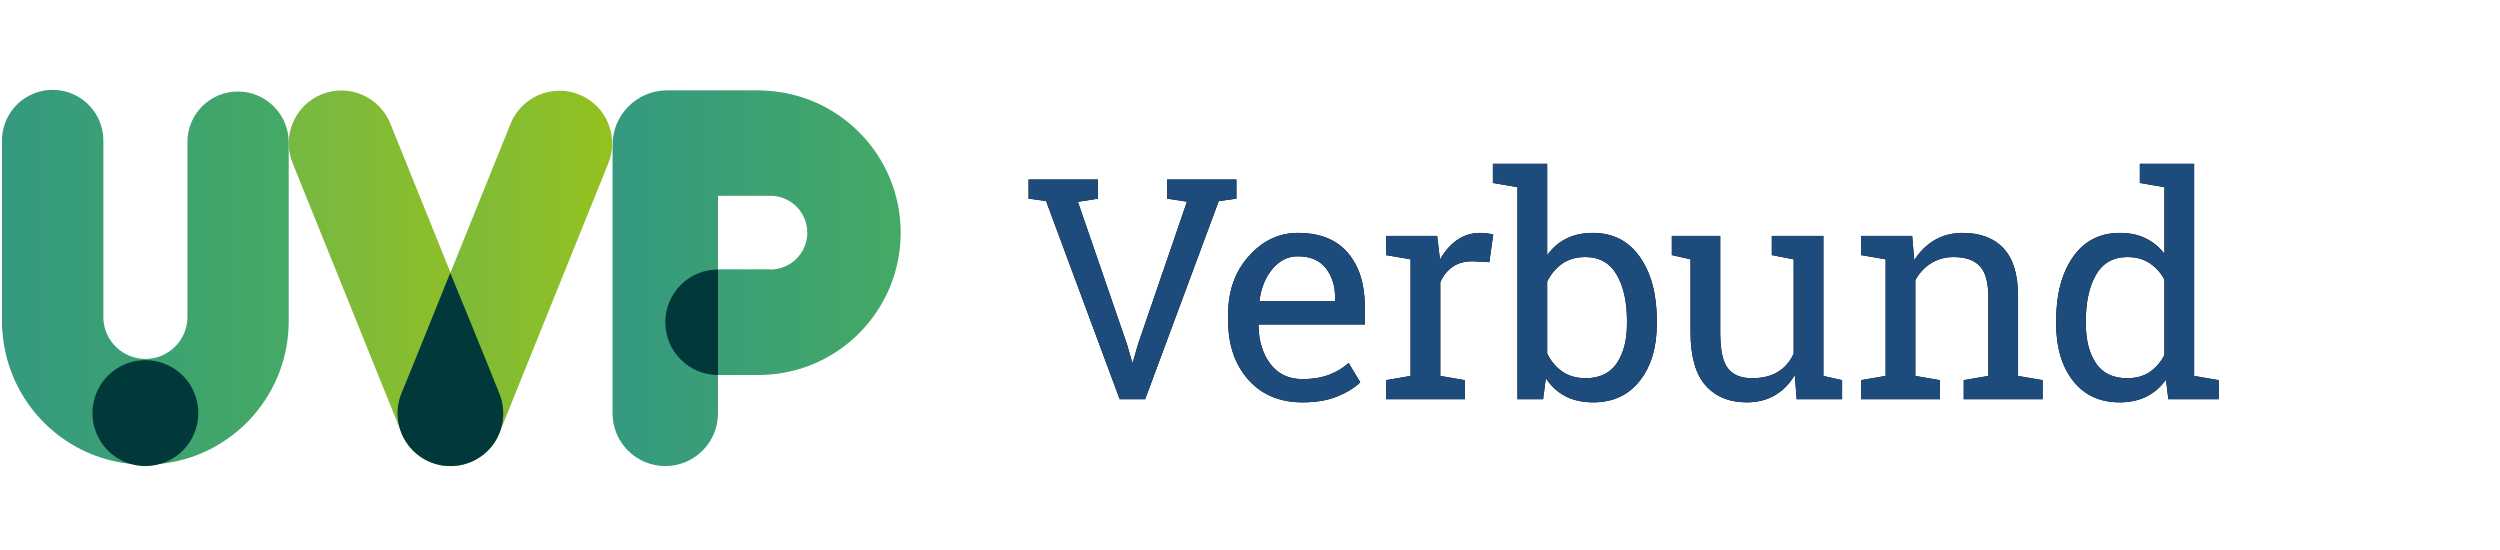
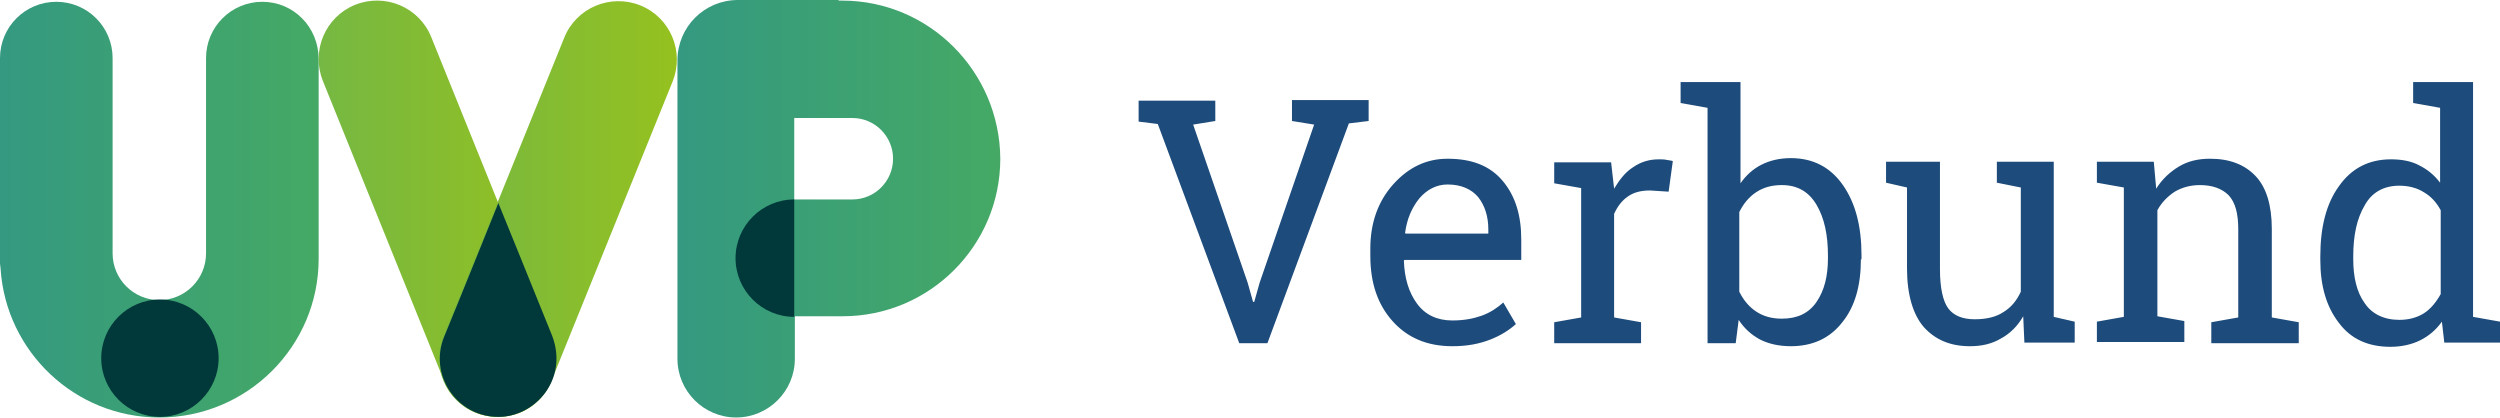
- <svg xmlns="http://www.w3.org/2000/svg" xmlns:xlink="http://www.w3.org/1999/xlink" width="400px" height="88px" viewBox="0 0 400 88" version="1.1">
-   <defs>
-     <path d="M11.369,5.954 L8.16,6.461 L16.026,29.298 L16.823,32.074 L16.967,32.074 L17.764,29.298 L25.606,6.437 L22.445,5.954 L22.445,2.889 L33.52,2.889 L33.52,5.954 L30.697,6.341 L18.922,38.037 L14.844,38.037 L3.069,6.341 L0.27,5.954 L0.27,2.889 L11.369,2.889 L11.369,5.954 Z M44.094,38.544 C40.459,38.544 37.567,37.333 35.42,34.911 C33.272,32.488 32.198,29.346 32.198,25.484 L32.198,24.422 C32.198,20.704 33.304,17.61 35.516,15.14 C37.728,12.669 40.346,11.434 43.37,11.434 C46.877,11.434 49.535,12.496 51.345,14.621 C53.155,16.745 54.059,19.578 54.059,23.118 L54.059,26.087 L37.121,26.087 L37.048,26.208 C37.097,28.719 37.732,30.783 38.955,32.4 C40.177,34.017 41.89,34.826 44.094,34.826 C45.703,34.826 47.114,34.597 48.329,34.138 C49.543,33.679 50.593,33.048 51.478,32.243 L53.336,35.333 C52.403,36.234 51.168,36.995 49.632,37.614 C48.095,38.234 46.25,38.544 44.094,38.544 Z M43.37,15.176 C41.778,15.176 40.418,15.848 39.292,17.192 C38.166,18.535 37.475,20.221 37.217,22.249 L37.265,22.37 L49.306,22.37 L49.306,21.742 C49.306,19.875 48.807,18.314 47.81,17.059 C46.813,15.804 45.333,15.176 43.37,15.176 Z M57.457,14.983 L57.457,11.917 L65.637,11.917 L66.095,15.707 C66.835,14.371 67.748,13.325 68.834,12.569 C69.92,11.812 71.162,11.434 72.562,11.434 C72.932,11.434 73.314,11.462 73.708,11.519 C74.102,11.575 74.404,11.635 74.613,11.7 L73.986,16.117 L71.283,15.973 C70.028,15.973 68.975,16.266 68.122,16.854 C67.27,17.441 66.61,18.266 66.144,19.328 L66.144,34.319 L70.077,34.995 L70.077,38.037 L57.457,38.037 L57.457,34.995 L61.39,34.319 L61.39,15.659 L57.457,14.983 Z M100.787,25.967 C100.787,29.733 99.882,32.77 98.072,35.08 C96.263,37.389 93.773,38.544 90.604,38.544 C88.899,38.544 87.419,38.218 86.164,37.566 C84.91,36.914 83.864,35.953 83.028,34.681 L82.593,38.037 L78.491,38.037 L78.491,4.12 L74.558,3.444 L74.558,0.378 L83.245,0.378 L83.245,15.007 C84.065,13.848 85.083,12.963 86.297,12.352 C87.512,11.74 88.931,11.434 90.556,11.434 C93.773,11.434 96.283,12.722 98.084,15.297 C99.886,17.872 100.787,21.259 100.787,25.46 L100.787,25.967 Z M96.009,25.46 C96.009,22.45 95.462,20.004 94.368,18.121 C93.275,16.238 91.602,15.297 89.35,15.297 C87.886,15.297 86.651,15.651 85.646,16.359 C84.64,17.067 83.84,18.016 83.245,19.207 L83.245,30.746 C83.84,31.953 84.648,32.911 85.67,33.619 C86.691,34.327 87.934,34.681 89.398,34.681 C91.634,34.681 93.295,33.885 94.38,32.291 C95.466,30.698 96.009,28.59 96.009,25.967 L96.009,25.46 Z M122.854,34.174 C122.033,35.574 120.976,36.653 119.681,37.409 C118.386,38.165 116.894,38.544 115.205,38.544 C112.374,38.544 110.162,37.634 108.569,35.816 C106.977,33.997 106.181,31.165 106.181,27.318 L106.181,15.659 L103.188,14.983 L103.188,11.917 L110.934,11.917 L110.934,27.367 C110.934,30.151 111.344,32.066 112.165,33.112 C112.985,34.158 114.264,34.681 116.001,34.681 C117.69,34.681 119.086,34.339 120.188,33.655 C121.289,32.971 122.122,32.002 122.685,30.746 L122.685,15.659 L119.186,14.983 L119.186,11.917 L127.438,11.917 L127.438,34.319 L130.43,34.995 L130.43,38.037 L123.167,38.037 L122.854,34.174 Z M133.462,34.995 L137.395,34.319 L137.395,15.659 L133.462,14.983 L133.462,11.917 L141.641,11.917 L141.979,15.804 C142.848,14.42 143.938,13.345 145.249,12.581 C146.56,11.816 148.052,11.434 149.725,11.434 C152.54,11.434 154.719,12.259 156.264,13.909 C157.808,15.558 158.58,18.105 158.58,21.549 L158.58,34.319 L162.513,34.995 L162.513,38.037 L149.894,38.037 L149.894,34.995 L153.827,34.319 L153.827,21.646 C153.827,19.344 153.372,17.711 152.463,16.745 C151.554,15.779 150.167,15.297 148.301,15.297 C146.934,15.297 145.723,15.627 144.67,16.286 C143.616,16.946 142.775,17.847 142.148,18.99 L142.148,34.319 L146.081,34.995 L146.081,38.037 L133.462,38.037 L133.462,34.995 Z M182.245,34.923 C181.392,36.114 180.351,37.015 179.12,37.626 C177.889,38.238 176.462,38.544 174.837,38.544 C171.652,38.544 169.163,37.389 167.369,35.08 C165.576,32.77 164.679,29.733 164.679,25.967 L164.679,25.46 C164.679,21.259 165.576,17.872 167.369,15.297 C169.163,12.722 171.668,11.434 174.885,11.434 C176.43,11.434 177.793,11.72 178.975,12.291 C180.158,12.863 181.167,13.687 182.003,14.766 L182.003,4.12 L178.07,3.444 L178.07,0.378 L186.757,0.378 L186.757,34.319 L190.69,34.995 L190.69,38.037 L182.631,38.037 L182.245,34.923 Z M169.432,25.967 C169.432,28.59 169.971,30.698 171.049,32.291 C172.127,33.885 173.791,34.681 176.044,34.681 C177.459,34.681 178.65,34.359 179.615,33.716 C180.58,33.072 181.376,32.163 182.003,30.988 L182.003,18.869 C181.392,17.775 180.596,16.906 179.615,16.262 C178.633,15.619 177.459,15.297 176.092,15.297 C173.824,15.297 172.147,16.238 171.061,18.121 C169.975,20.004 169.432,22.45 169.432,25.46 L169.432,25.967 Z" id="path-1" />
-     <linearGradient x1="0.009%" y1="50.409%" x2="100.057%" y2="50.409%" id="linearGradient-2">
-       <stop stop-color="#349980" offset="0%" />
-       <stop stop-color="#45A965" offset="100%" />
+ <svg xmlns="http://www.w3.org/2000/svg" version="1.1" id="Ebene_1" x="0px" y="0px" viewBox="0 0 300 50.099" style="enable-background:new 0 0 300 50.099;" xml:space="preserve">
+   <style type="text/css">
+ 	.st0{fill:url(#SVGID_1_);}
+ 	.st1{fill:url(#SVGID_2_);}
+ 	.st2{fill:url(#SVGID_3_);}
+ 	.st3{fill:url(#SVGID_4_);}
+ 	.st4{fill:#01383A;}
+ 	.st5{enable-background:new    ;}
+ 	.st6{fill:#1D4B7B;}
+ </style>
+   <g id="Logo_x5F_1_3">
+     <linearGradient id="SVGID_1_" gradientUnits="userSpaceOnUse" x1="0.085" y1="1003.157" x2="38.235" y2="1003.157" gradientTransform="matrix(1 0 0 1 0 -978)">
+       <stop offset="0" style="stop-color:#349980" />
+       <stop offset="1" style="stop-color:#45A965" />
    </linearGradient>
-     <linearGradient x1="0%" y1="50%" x2="100.887%" y2="50%" id="linearGradient-3">
-       <stop stop-color="#349980" offset="0%" />
-       <stop stop-color="#45A965" offset="100%" />
+     <path class="st0" d="M31.482,0.216c-3.738,0-6.757,3.019-6.757,6.757v23.432c0,3.091-2.515,5.606-5.606,5.606   s-5.606-2.515-5.606-5.606V6.973c0-3.738-3.019-6.757-6.757-6.757S0,3.235,0,6.973v24.654c0,0.216,0.072,0.431,0.072,0.647   c0.647,9.919,8.913,17.825,19.048,17.825c10.566,0,19.119-8.553,19.119-19.048V7.116C38.238,3.235,35.219,0.216,31.482,0.216z" />
+     <linearGradient id="SVGID_2_" gradientUnits="userSpaceOnUse" x1="81.293" y1="1003.049" x2="119.946" y2="1003.049" gradientTransform="matrix(1 0 0 1 0 -978)">
+       <stop offset="0" style="stop-color:#349980" />
+       <stop offset="1" style="stop-color:#45A965" />
    </linearGradient>
-     <linearGradient x1="-0.004%" y1="50%" x2="100.007%" y2="50%" id="linearGradient-4">
-       <stop stop-color="#75B843" offset="0%" />
-       <stop stop-color="#95C11F" offset="100%" />
+     <path class="st1" d="M101.059,0.073h-0.431V0H88.553c-4.025,0-7.259,3.234-7.259,7.259v35.794c0,3.881,3.162,7.044,7.044,7.044   s7.044-3.162,7.044-7.044V37.95h5.75c10.422,0,18.904-8.482,18.904-18.904C119.963,8.553,111.481,0.073,101.059,0.073z    M102.281,23.935h-6.972V14.16h6.972c2.731,0,4.887,2.229,4.887,4.887C107.168,21.707,105.012,23.935,102.281,23.935z" />
+     <linearGradient id="SVGID_3_" gradientUnits="userSpaceOnUse" x1="38.235" y1="1003.049" x2="66.738" y2="1003.049" gradientTransform="matrix(1 0 0 1 0 -978)">
+       <stop offset="0" style="stop-color:#75B843" />
+       <stop offset="1" style="stop-color:#95C11F" />
    </linearGradient>
-     <linearGradient x1="0.007%" y1="49.994%" x2="99.995%" y2="49.994%" id="linearGradient-5">
-       <stop stop-color="#75B843" offset="0%" />
-       <stop stop-color="#95C11F" offset="100%" />
+     <path class="st2" d="M62.389,49.524c-3.593,1.437-7.69-0.288-9.129-3.881L38.742,9.704c-1.437-3.593,0.288-7.69,3.881-9.129   c3.593-1.437,7.69,0.288,9.129,3.881L66.27,40.395C67.636,43.989,65.911,48.086,62.389,49.524L62.389,49.524z" />
+     <linearGradient id="SVGID_4_" gradientUnits="userSpaceOnUse" x1="52.726" y1="1003.085" x2="81.267" y2="1003.085" gradientTransform="matrix(1 0 0 1 0 -978)">
+       <stop offset="0" style="stop-color:#75B843" />
+       <stop offset="1" style="stop-color:#95C11F" />
    </linearGradient>
-   </defs>
-   <g id="assets/images/svg/logos/logo" stroke="none" stroke-width="1" fill="none" fill-rule="evenodd">
-     <g id="UVP-logo-RGB_ohne-claim" transform="translate(0, 13.815)">
-       <g id="Verbund" transform="translate(164.3044, 12.01615)">
-         <g id="Combined-Shape">
-           <use fill="#000000" xlink:href="#path-1" />
-           <use fill="#1D4B7B" xlink:href="#path-1" />
-         </g>
-       </g>
-       <g id="logo">
-         <path d="M38.071,0.83 C35.916,0.823 33.848,1.68 32.329,3.211 C30.811,4.741 29.969,6.817 29.992,8.973 L29.992,37.12 L29.992,37.12 C29.862,40.743 26.889,43.613 23.265,43.613 C19.642,43.613 16.668,40.743 16.538,37.12 L16.538,37.12 L16.538,8.947 C16.635,5.986 15.111,3.207 12.562,1.697 C10.013,0.188 6.845,0.188 4.296,1.697 C1.747,3.207 0.223,5.986 0.32,8.947 L0.32,37.812 L0.32,37.812 L0.32,38.581 C0.332,38.839 0.358,39.096 0.397,39.351 C1.342,51.597 11.758,60.926 24.028,60.516 C36.297,60.106 46.068,50.102 46.194,37.821 L46.194,37.821 L46.194,8.973 C46.189,4.484 42.558,0.844 38.071,0.83 Z" id="Path" fill="url(#linearGradient-2)" />
-         <path d="M121.774,0.64 C121.602,0.64 121.437,0.64 121.265,0.64 L121.265,0.64 L106.74,0.64 C101.92,0.64 98.012,4.549 98.012,9.371 L98.012,37.561 L98.012,37.561 L98.012,52.318 C98.012,56.978 101.788,60.755 106.446,60.755 C111.103,60.755 114.879,56.978 114.879,52.318 L114.879,46.18 L121.291,46.18 L121.291,46.18 C121.463,46.18 121.628,46.18 121.8,46.18 C134.19,45.938 144.108,35.821 144.108,23.423 C144.108,11.025 134.19,0.907 121.8,0.666 L121.774,0.64 Z M123.269,29.28 L114.879,29.28 L114.879,17.514 L123.269,17.514 C125.375,17.514 127.32,18.638 128.373,20.462 C129.426,22.286 129.426,24.534 128.373,26.358 C127.32,28.182 125.375,29.306 123.269,29.306 L123.269,29.28 Z" id="Shape" fill="url(#linearGradient-3)" fill-rule="nonzero" />
-         <path d="M75.235,60.133 L75.235,60.133 C73.163,60.972 70.841,60.952 68.783,60.078 C66.725,59.205 65.098,57.548 64.261,55.473 L46.807,12.25 C45.071,7.934 47.154,3.026 51.464,1.279 L51.464,1.279 C53.538,0.44 55.861,0.459 57.921,1.333 C59.98,2.207 61.609,3.864 62.447,5.939 L79.901,49.162 C80.737,51.236 80.715,53.557 79.84,55.615 C78.965,57.672 77.308,59.297 75.235,60.133 Z" id="Path" fill="url(#linearGradient-4)" />
-         <path d="M92.681,1.314 L92.681,1.314 C90.607,0.474 88.285,0.494 86.225,1.367 C84.165,2.241 82.537,3.898 81.699,5.973 L64.261,49.154 C63.422,51.229 63.441,53.552 64.315,55.613 C65.188,57.674 66.845,59.303 68.919,60.141 L68.919,60.141 C73.24,61.884 78.155,59.794 79.901,55.473 L97.338,12.293 C99.08,7.974 96.996,3.061 92.681,1.314 Z" id="Path" fill="url(#linearGradient-5)" />
-         <path d="M72.107,60.755 C69.272,60.774 66.617,59.369 65.038,57.013 C63.459,54.658 63.167,51.667 64.261,49.05 C65.99,44.883 72.038,29.842 72.038,29.842 C72.038,29.842 77.81,43.863 79.858,49.05 C80.955,51.651 80.677,54.628 79.119,56.981 C77.561,59.335 74.929,60.751 72.107,60.755 Z" id="Path" fill="#01383A" />
-         <path d="M23.27,60.755 C19.844,60.759 16.753,58.697 15.44,55.531 C14.127,52.366 14.849,48.721 17.27,46.296 C19.691,43.871 23.334,43.145 26.5,44.455 C29.665,45.766 31.729,48.856 31.729,52.283 C31.729,56.959 27.943,60.75 23.27,60.755 L23.27,60.755 Z" id="Path" fill="#01383A" />
-         <path d="M114.879,29.306 C110.221,29.306 106.446,33.083 106.446,37.743 C106.446,42.403 110.221,46.18 114.879,46.18 L114.879,29.306 Z" id="Path" fill="#01383A" />
-       </g>
+     <path class="st3" d="M76.836,0.647c-3.593-1.437-7.69,0.288-9.129,3.881L53.189,40.395c-1.437,3.593,0.288,7.69,3.881,9.129   c3.593,1.437,7.69-0.288,9.129-3.881L80.717,9.776C82.155,6.181,80.43,2.084,76.836,0.647L76.836,0.647z" />
+     <path class="st4" d="M59.801,50.026c-5.032,0-8.41-5.103-6.469-9.703c1.437-3.45,6.469-15.957,6.469-15.957   s4.744,11.644,6.469,15.957C68.211,45.498,64.258,50.026,59.801,50.026z M19.191,50.026c-3.881,0-7.044-3.162-7.044-7.044   s3.162-7.044,7.044-7.044s7.044,3.162,7.044,7.044C26.235,46.864,23.072,50.026,19.191,50.026z M95.309,23.935   c-3.881,0-7.044,3.162-7.044,7.044s3.162,7.044,7.044,7.044V23.935z" />
+     <g class="st5">
+       <path class="st6" d="M145.838,14.52l-2.66,0.431l6.541,18.975l0.647,2.3h0.143l0.647-2.3l6.541-18.975l-2.66-0.431v-2.515h9.2    v2.515l-2.372,0.288l-9.776,26.379h-3.378l-9.776-26.307l-2.3-0.288v-2.515h9.2L145.838,14.52L145.838,14.52z M174.287,41.546    c-3.019,0-5.391-1.006-7.188-3.019c-1.797-2.013-2.66-4.6-2.66-7.835v-0.863c0-3.091,0.935-5.679,2.731-7.69    c1.868-2.084,4.025-3.091,6.541-3.091c2.947,0,5.103,0.863,6.612,2.66s2.229,4.097,2.229,7.044v2.444h-14.016l-0.072,0.072    c0.072,2.084,0.575,3.809,1.582,5.175s2.444,2.013,4.24,2.013c1.366,0,2.515-0.216,3.522-0.575    c1.006-0.359,1.868-0.935,2.588-1.582l1.509,2.588c-0.79,0.719-1.797,1.366-3.091,1.868    C177.522,41.258,176.084,41.546,174.287,41.546L174.287,41.546z M173.712,22.138c-1.294,0-2.444,0.575-3.378,1.653    c-0.935,1.15-1.509,2.515-1.725,4.169l0.072,0.072h9.919v-0.503c0-1.582-0.431-2.875-1.222-3.881    C176.587,22.714,175.365,22.138,173.712,22.138L173.712,22.138z M186.506,21.995V19.48h6.828l0.359,3.162    c0.647-1.078,1.366-2.013,2.3-2.588c0.935-0.647,1.941-0.935,3.091-0.935c0.288,0,0.647,0,0.935,0.072    c0.359,0.072,0.575,0.072,0.719,0.143l-0.503,3.666l-2.229-0.143c-1.078,0-1.941,0.216-2.66,0.719    c-0.719,0.503-1.222,1.15-1.653,2.084v12.434l3.234,0.575v2.515h-10.422V38.67l3.234-0.575V22.569L186.506,21.995z     M223.307,31.123c0,3.162-0.719,5.679-2.229,7.547c-1.509,1.941-3.593,2.875-6.181,2.875c-1.437,0-2.66-0.288-3.666-0.79    c-1.078-0.575-1.941-1.366-2.588-2.372l-0.359,2.803h-3.378V12.938l-3.234-0.575V9.847h7.188v12.147    c0.647-0.935,1.509-1.725,2.515-2.229c1.006-0.503,2.156-0.79,3.522-0.79c2.66,0,4.744,1.078,6.253,3.234s2.229,4.959,2.229,8.41    v0.503L223.307,31.123z M219.354,30.692c0-2.515-0.431-4.528-1.366-6.11c-0.935-1.582-2.3-2.372-4.169-2.372    c-1.222,0-2.229,0.288-3.091,0.863c-0.863,0.575-1.509,1.366-2.013,2.372v9.56c0.503,1.006,1.15,1.797,2.013,2.372    c0.863,0.575,1.868,0.863,3.091,0.863c1.868,0,3.234-0.647,4.169-2.013c0.935-1.366,1.366-3.091,1.366-5.247    C219.354,30.979,219.354,30.692,219.354,30.692z M242.786,37.951c-0.647,1.15-1.582,2.084-2.66,2.66    c-1.078,0.647-2.3,0.935-3.738,0.935c-2.372,0-4.169-0.79-5.534-2.3c-1.294-1.509-2.013-3.881-2.013-7.044v-9.703l-2.515-0.575    v-2.515h6.469v12.866c0,2.3,0.359,3.881,1.006,4.744s1.725,1.294,3.162,1.294s2.588-0.288,3.45-0.863    c0.935-0.575,1.582-1.366,2.084-2.444V22.499l-2.875-0.575v-2.515h6.828v18.616l2.515,0.575v2.515h-6.038L242.786,37.951    L242.786,37.951z M251.627,38.598l3.234-0.575V22.498l-3.234-0.575v-2.515h6.828l0.288,3.234c0.719-1.15,1.653-2.013,2.731-2.66    c1.078-0.647,2.3-0.935,3.738-0.935c2.372,0,4.169,0.719,5.463,2.084c1.294,1.366,1.941,3.522,1.941,6.325v10.638l3.234,0.575    v2.515h-10.494v-2.515l3.234-0.575V27.529c0-1.941-0.359-3.234-1.15-4.097c-0.79-0.79-1.941-1.222-3.45-1.222    c-1.15,0-2.156,0.288-3.019,0.79c-0.863,0.575-1.582,1.294-2.084,2.229v12.722l3.234,0.575v2.515h-10.494L251.627,38.598    L251.627,38.598z M293.028,38.598c-0.719,1.006-1.582,1.725-2.588,2.229c-1.006,0.504-2.229,0.79-3.593,0.79    c-2.66,0-4.744-0.935-6.181-2.875c-1.509-1.941-2.228-4.456-2.228-7.547v-0.432c0-3.522,0.719-6.325,2.228-8.41    c1.509-2.156,3.594-3.234,6.253-3.234c1.294,0,2.444,0.216,3.378,0.719c1.006,0.503,1.797,1.15,2.515,2.084v-8.984l-3.234-0.575    V9.847h7.188v28.176L300,38.598v2.515h-6.684L293.028,38.598L293.028,38.598z M282.39,31.123c0,2.156,0.431,3.954,1.366,5.247    c0.863,1.294,2.3,2.013,4.169,2.013c1.15,0,2.156-0.288,2.947-0.79c0.79-0.503,1.437-1.294,2.013-2.3V25.229    c-0.503-0.935-1.15-1.653-2.013-2.156c-0.79-0.503-1.797-0.79-2.947-0.79c-1.868,0-3.307,0.79-4.169,2.372    c-0.935,1.582-1.366,3.593-1.366,6.11V31.123L282.39,31.123z" />
    </g>
  </g>
</svg>
